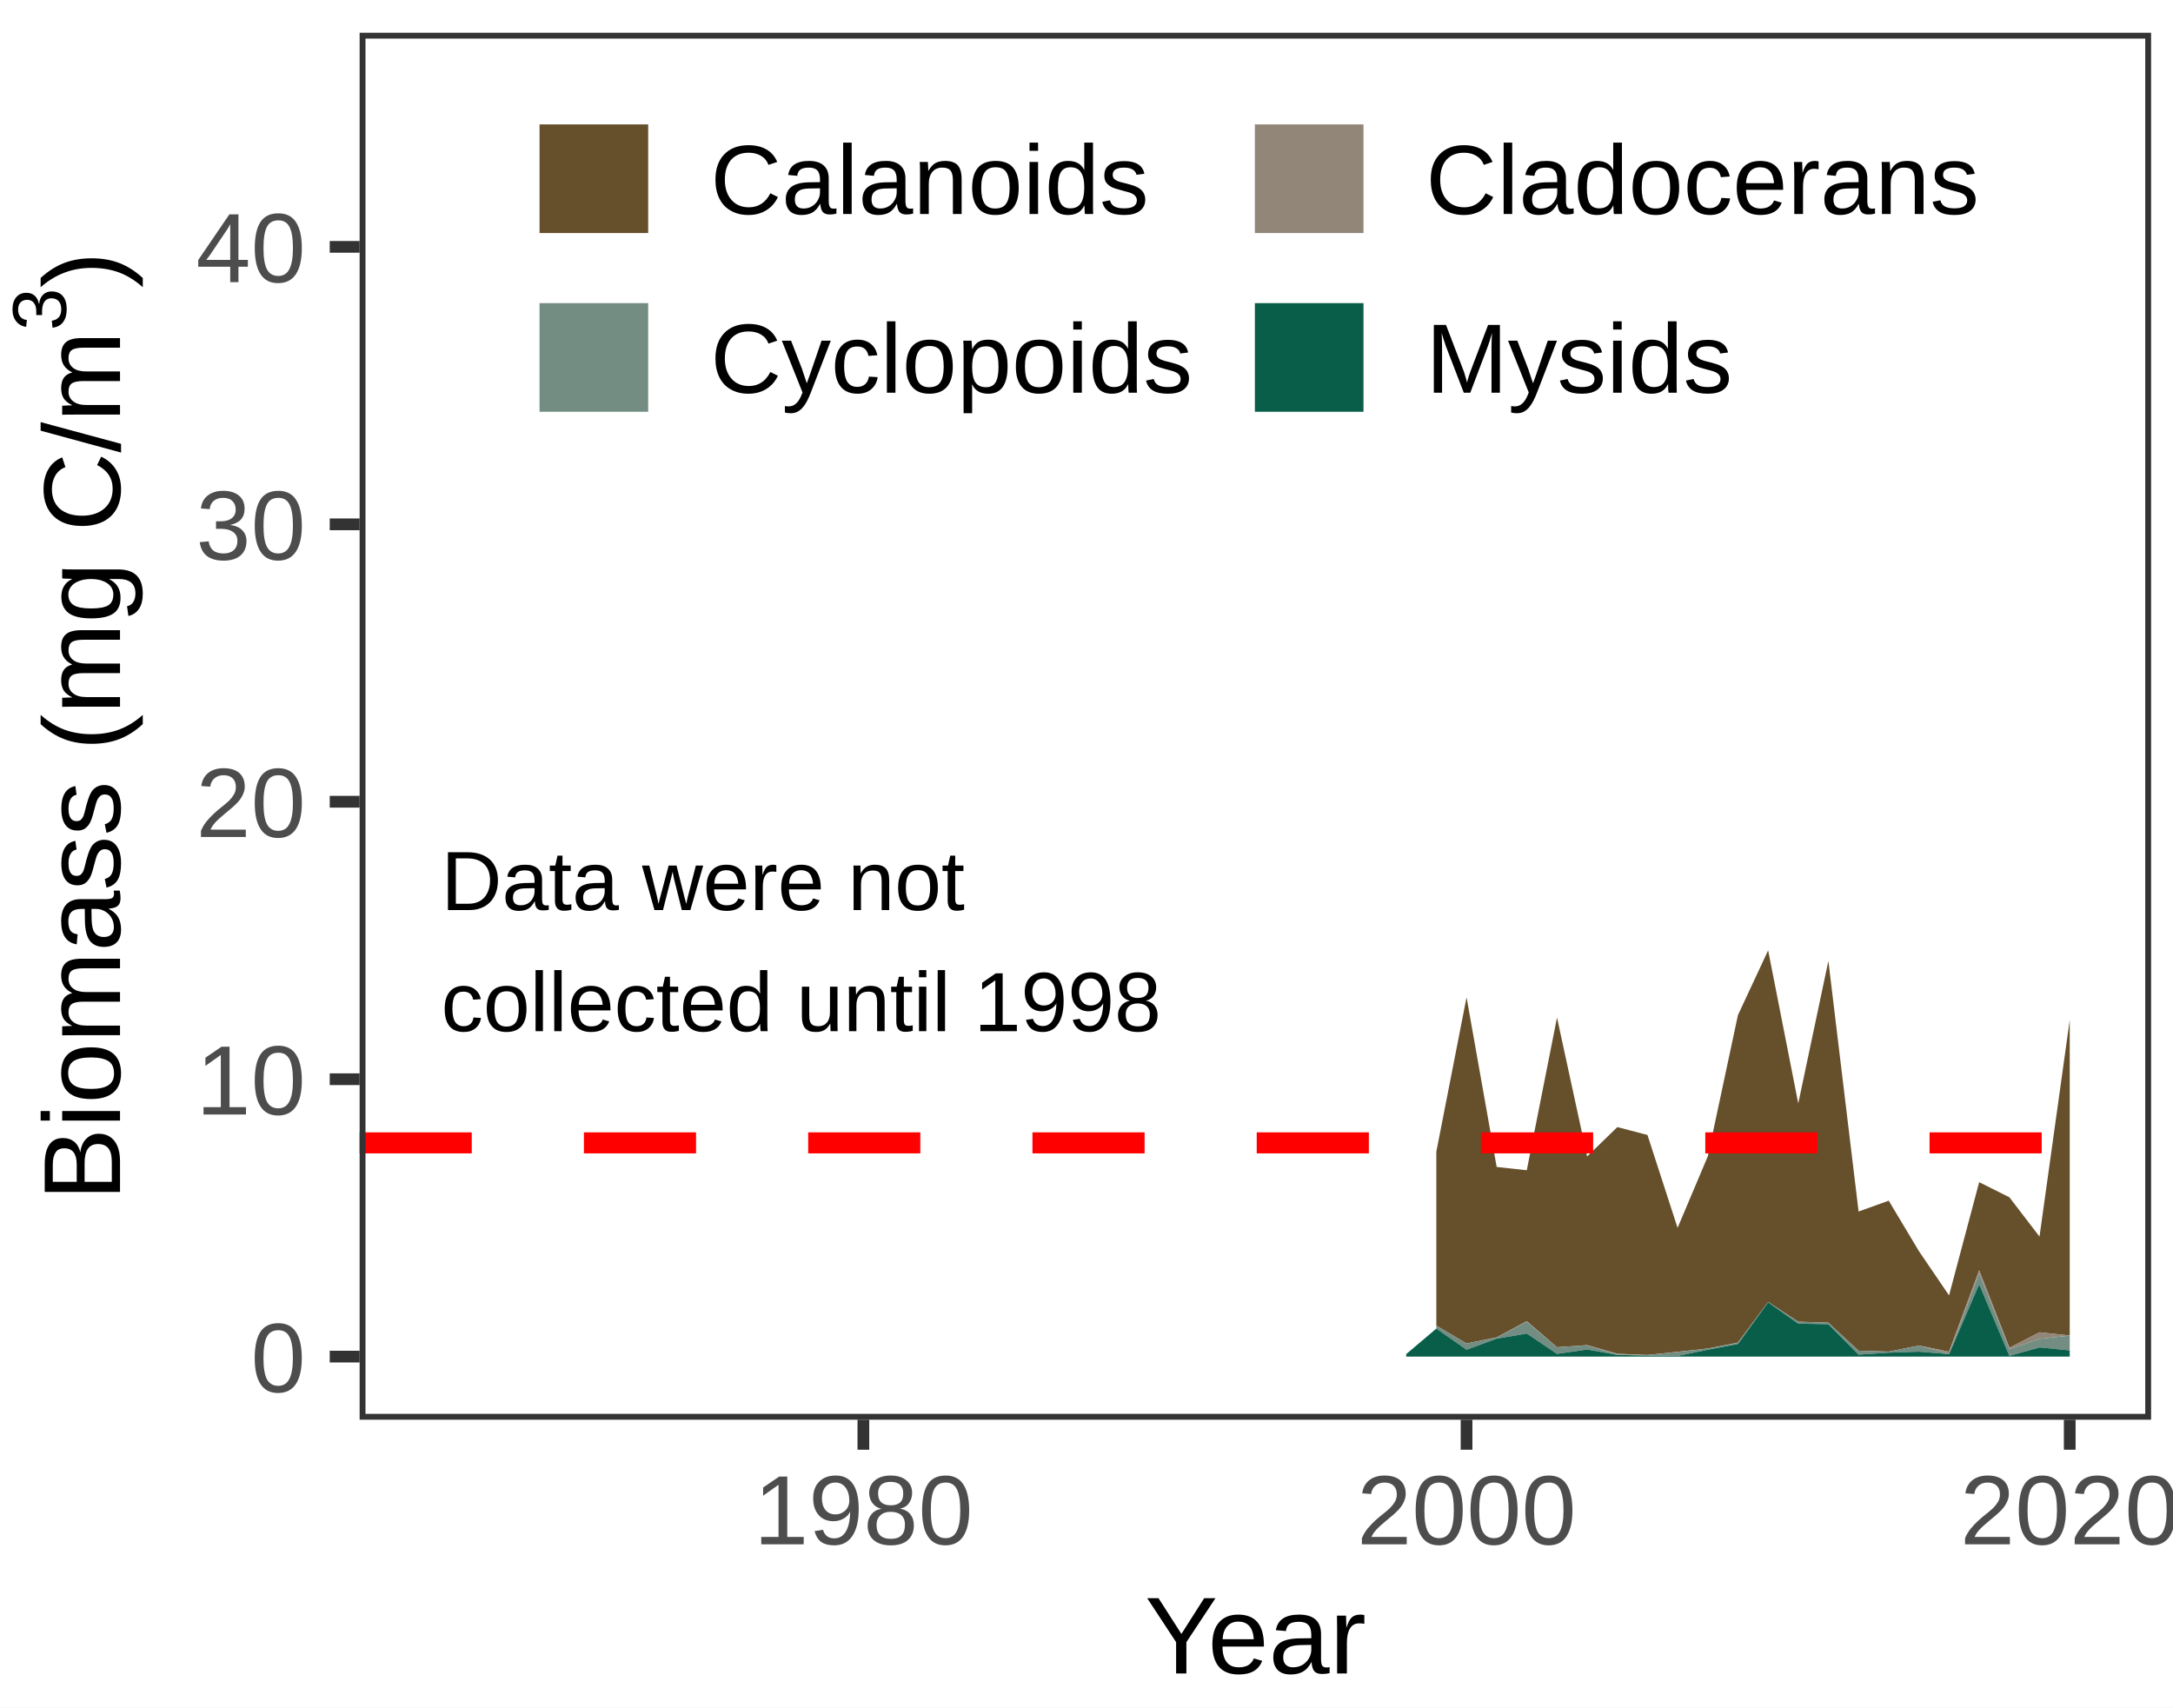
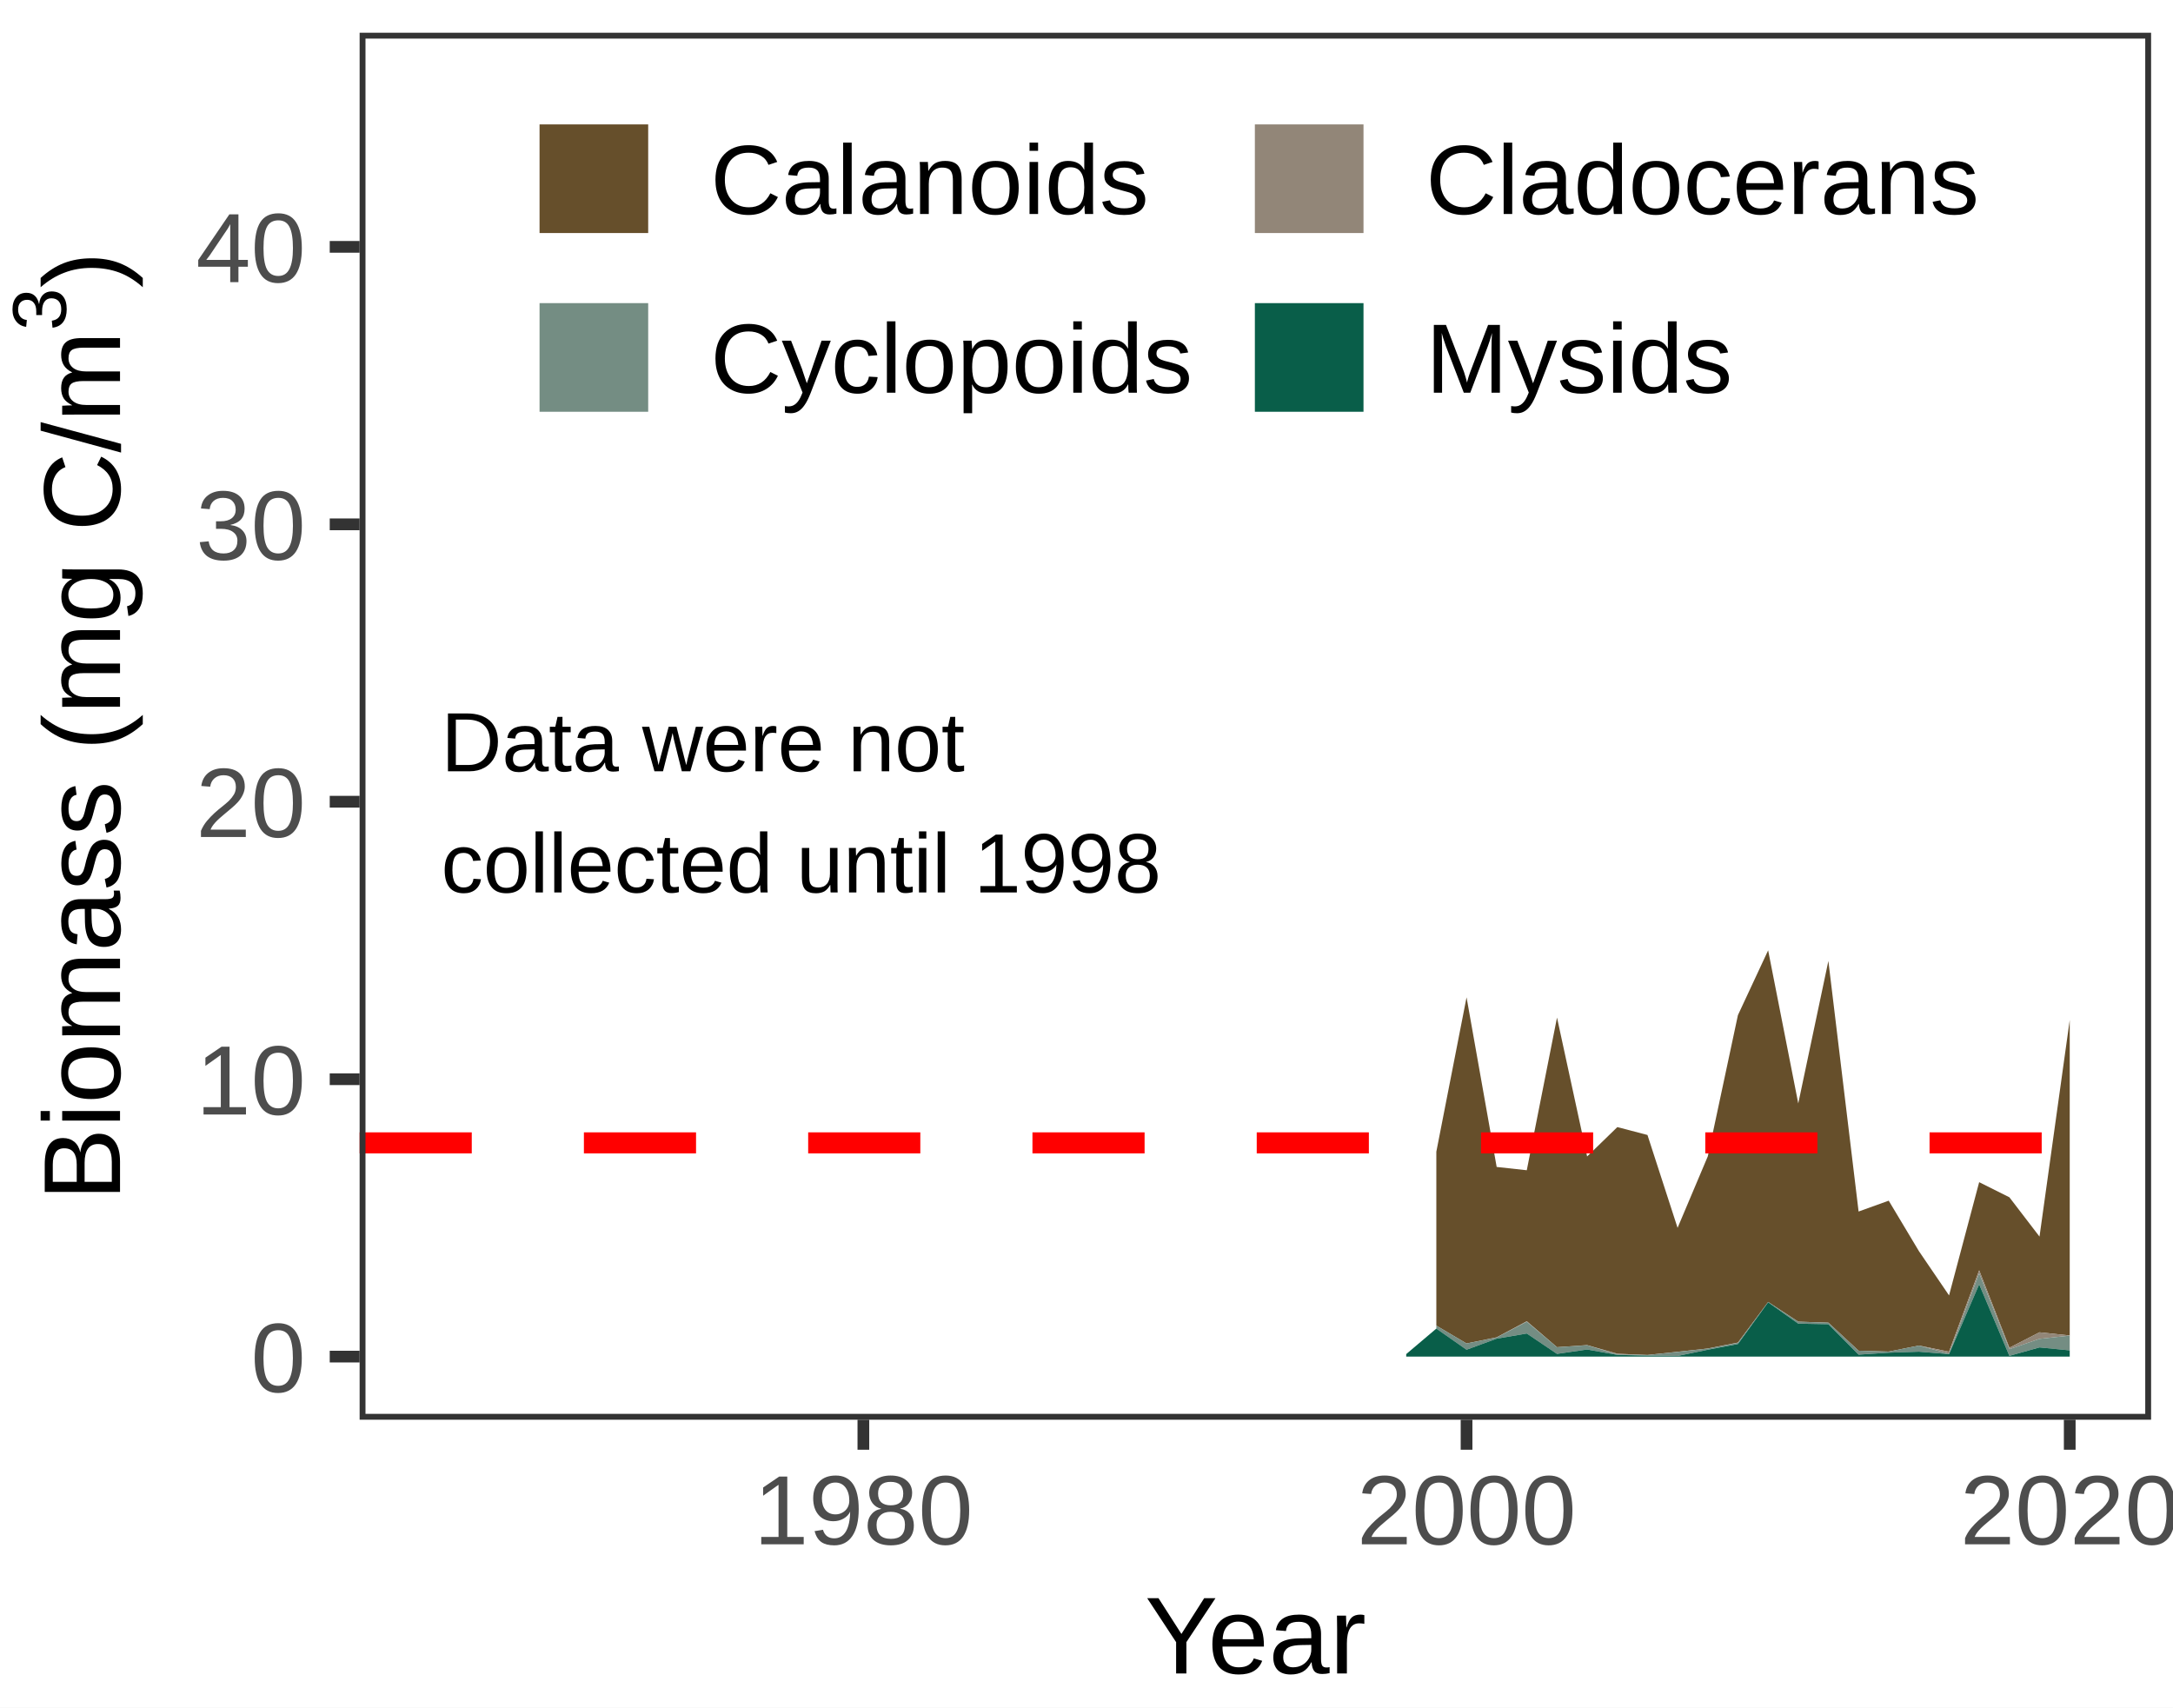
<svg xmlns="http://www.w3.org/2000/svg" class="svglite" width="198.43pt" height="155.91pt" viewBox="0 0 198.43 155.91">
  <defs>
    <style type="text/css">
    .svglite line, .svglite polyline, .svglite polygon, .svglite path, .svglite rect, .svglite circle {
      fill: none;
      stroke: #000000;
      stroke-linecap: round;
      stroke-linejoin: round;
      stroke-miterlimit: 10.00;
    }
  </style>
  </defs>
  <rect width="100%" height="100%" style="stroke: none; fill: #FFFFFF;" />
  <defs>
    <clipPath id="cpMC4wMHwxOTguNDN8MC4wMHwxNTUuOTE=">
      <rect x="0.00" y="0.00" width="198.43" height="155.91" />
    </clipPath>
  </defs>
  <g clip-path="url(#cpMC4wMHwxOTguNDN8MC4wMHwxNTUuOTE=)">
    <rect x="0.00" y="0.00" width="198.43" height="155.91" style="stroke-width: 1.07; stroke: #FFFFFF; fill: #FFFFFF;" />
  </g>
  <defs>
    <clipPath id="cpMzIuODR8MTk2LjQzfDIuOTl8MTI5LjY0">
      <rect x="32.84" y="2.99" width="163.59" height="126.65" />
    </clipPath>
  </defs>
  <g clip-path="url(#cpMzIuODR8MTk2LjQzfDIuOTl8MTI5LjY0)">
    <rect x="32.84" y="2.99" width="163.59" height="126.65" style="stroke-width: 1.07; stroke: none; fill: #FFFFFF;" />
    <polygon points="131.16,105.17 133.92,91.07 136.67,106.56 139.42,106.86 142.18,92.92 144.93,105.60 147.69,102.92 150.44,103.64 153.19,112.12 155.95,105.59 158.70,92.70 161.46,86.78 164.21,100.76 166.96,87.75 169.72,110.63 172.47,109.64 175.23,114.25 177.98,118.29 180.73,107.95 183.49,109.33 186.24,112.92 189.00,93.14 189.00,121.95 186.24,121.66 183.49,123.07 180.73,116.00 177.98,123.43 175.23,122.87 172.47,123.42 169.72,123.34 166.96,120.78 164.21,120.69 161.46,118.89 158.70,122.60 155.95,123.14 153.19,123.44 150.44,123.73 147.69,123.62 144.93,122.83 142.18,123.02 139.42,120.65 136.67,122.12 133.92,122.68 131.16,121.05 " style="stroke-width: 0.00; stroke: none; fill: #664F2B;" />
    <polyline points="131.16,105.17 133.92,91.07 136.67,106.56 139.42,106.86 142.18,92.92 144.93,105.60 147.69,102.92 150.44,103.64 153.19,112.12 155.95,105.59 158.70,92.70 161.46,86.78 164.21,100.76 166.96,87.75 169.72,110.63 172.47,109.64 175.23,114.25 177.98,118.29 180.73,107.95 183.49,109.33 186.24,112.92 189.00,93.14 " style="stroke-width: 1.07; stroke: none;" />
    <polygon points="131.16,121.05 133.92,122.68 136.67,122.12 139.42,120.65 142.18,123.02 144.93,122.83 147.69,123.62 150.44,123.73 153.19,123.44 155.95,123.14 158.70,122.60 161.46,118.89 164.21,120.69 166.96,120.78 169.72,123.34 172.47,123.42 175.23,122.87 177.98,123.43 180.73,116.00 183.49,123.07 186.24,121.66 189.00,121.95 189.00,121.96 186.24,122.26 183.49,123.20 180.73,116.28 177.98,123.62 175.23,122.87 172.47,123.42 169.72,123.34 166.96,120.78 164.21,120.69 161.46,118.89 158.70,122.62 155.95,123.14 153.19,123.45 150.44,123.73 147.69,123.67 144.93,122.84 142.18,123.02 139.42,120.69 136.67,122.13 133.92,122.68 131.16,121.05 " style="stroke-width: 0.00; stroke: none; fill: #928678;" />
    <polyline points="131.16,121.05 133.92,122.68 136.67,122.12 139.42,120.65 142.18,123.02 144.93,122.83 147.69,123.62 150.44,123.73 153.19,123.44 155.95,123.14 158.70,122.60 161.46,118.89 164.21,120.69 166.96,120.78 169.72,123.34 172.47,123.42 175.23,122.87 177.98,123.43 180.73,116.00 183.49,123.07 186.24,121.66 189.00,121.95 " style="stroke-width: 1.07; stroke: none;" />
    <polygon points="131.16,121.05 133.92,122.68 136.67,122.13 139.42,120.69 142.18,123.02 144.93,122.84 147.69,123.67 150.44,123.73 153.19,123.45 155.95,123.14 158.70,122.62 161.46,118.89 164.21,120.69 166.96,120.78 169.72,123.34 172.47,123.42 175.23,122.87 177.98,123.62 180.73,116.28 183.49,123.20 186.24,122.26 189.00,121.96 189.00,123.31 186.24,123.04 183.49,123.81 180.73,117.28 177.98,123.65 175.23,123.43 172.47,123.52 169.72,123.70 166.96,120.92 164.21,120.87 161.46,118.92 158.70,122.73 155.95,123.25 153.19,123.82 150.44,123.79 147.69,123.72 144.93,123.23 142.18,123.63 139.42,121.77 136.67,122.24 133.92,123.25 131.16,121.32 " style="stroke-width: 0.00; stroke: none; fill: #748D83;" />
    <polyline points="131.16,121.05 133.92,122.68 136.67,122.13 139.42,120.69 142.18,123.02 144.93,122.84 147.69,123.67 150.44,123.73 153.19,123.45 155.95,123.14 158.70,122.62 161.46,118.89 164.21,120.69 166.96,120.78 169.72,123.34 172.47,123.42 175.23,122.87 177.98,123.62 180.73,116.28 183.49,123.20 186.24,122.26 189.00,121.96 " style="stroke-width: 1.07; stroke: none;" />
    <polygon points="128.41,123.65 131.16,121.32 133.92,123.25 136.67,122.24 139.42,121.77 142.18,123.63 144.93,123.23 147.69,123.72 150.44,123.79 153.19,123.82 155.95,123.25 158.70,122.73 161.46,118.92 164.21,120.87 166.96,120.92 169.72,123.70 172.47,123.52 175.23,123.43 177.98,123.65 180.73,117.28 183.49,123.81 186.24,123.04 189.00,123.31 189.00,123.88 186.24,123.88 183.49,123.88 180.73,123.88 177.98,123.88 175.23,123.88 172.47,123.88 169.72,123.88 166.96,123.88 164.21,123.88 161.46,123.88 158.70,123.88 155.95,123.88 153.19,123.88 150.44,123.88 147.69,123.88 144.93,123.88 142.18,123.88 139.42,123.88 136.67,123.88 133.92,123.88 131.16,123.88 128.41,123.88 " style="stroke-width: 0.00; stroke: none; fill: #095E49;" />
    <polyline points="128.41,123.65 131.16,121.32 133.92,123.25 136.67,122.24 139.42,121.77 142.18,123.63 144.93,123.23 147.69,123.72 150.44,123.79 153.19,123.82 155.95,123.25 158.70,122.73 161.46,118.92 164.21,120.87 166.96,120.92 169.72,123.70 172.47,123.52 175.23,123.43 177.98,123.65 180.73,117.28 183.49,123.81 186.24,123.04 189.00,123.31 " style="stroke-width: 1.07; stroke: none;" />
    <line x1="32.84" y1="104.36" x2="196.43" y2="104.36" style="stroke-width: 1.92; stroke: #FF0000; stroke-dasharray: 10.24,10.24; stroke-linecap: butt;" />
-     <text x="40.28" y="83.10" style="font-size: 7.68px; font-family: Arial;" textLength="49.92px" lengthAdjust="spacingAndGlyphs">Data were not </text>
-     <text x="40.28" y="94.16" style="font-size: 7.68px; font-family: Arial;" textLength="67.85px" lengthAdjust="spacingAndGlyphs"> collected until 1998</text>
+     <text x="40.28" y="70.43" style="font-size: 7.68px; font-family: Arial;" textLength="49.92px" lengthAdjust="spacingAndGlyphs">Data were not </text>
+     <text x="40.28" y="81.49" style="font-size: 7.68px; font-family: Arial;" textLength="67.85px" lengthAdjust="spacingAndGlyphs"> collected until 1998</text>
    <rect x="32.84" y="2.99" width="163.59" height="126.65" style="stroke-width: 1.07; stroke: #333333;" />
  </g>
  <g clip-path="url(#cpMC4wMHwxOTguNDN8MC4wMHwxNTUuOTE=)">
    <text x="27.91" y="127.11" text-anchor="end" style="font-size: 9.00px; fill: #4D4D4D; font-family: Arial;" textLength="5.00px" lengthAdjust="spacingAndGlyphs">0</text>
    <text x="27.91" y="101.77" text-anchor="end" style="font-size: 9.00px; fill: #4D4D4D; font-family: Arial;" textLength="10.01px" lengthAdjust="spacingAndGlyphs">10</text>
    <text x="27.91" y="76.43" text-anchor="end" style="font-size: 9.00px; fill: #4D4D4D; font-family: Arial;" textLength="10.01px" lengthAdjust="spacingAndGlyphs">20</text>
    <text x="27.91" y="51.10" text-anchor="end" style="font-size: 9.00px; fill: #4D4D4D; font-family: Arial;" textLength="10.01px" lengthAdjust="spacingAndGlyphs">30</text>
    <text x="27.91" y="25.76" text-anchor="end" style="font-size: 9.00px; fill: #4D4D4D; font-family: Arial;" textLength="10.01px" lengthAdjust="spacingAndGlyphs">40</text>
    <polyline points="30.11,123.88 32.84,123.88 " style="stroke-width: 1.07; stroke: #333333; stroke-linecap: butt;" />
    <polyline points="30.11,98.55 32.84,98.55 " style="stroke-width: 1.07; stroke: #333333; stroke-linecap: butt;" />
    <polyline points="30.11,73.21 32.84,73.21 " style="stroke-width: 1.07; stroke: #333333; stroke-linecap: butt;" />
    <polyline points="30.11,47.88 32.84,47.88 " style="stroke-width: 1.07; stroke: #333333; stroke-linecap: butt;" />
    <polyline points="30.11,22.54 32.84,22.54 " style="stroke-width: 1.07; stroke: #333333; stroke-linecap: butt;" />
    <polyline points="78.84,132.38 78.84,129.64 " style="stroke-width: 1.07; stroke: #333333; stroke-linecap: butt;" />
    <polyline points="133.92,132.38 133.92,129.64 " style="stroke-width: 1.07; stroke: #333333; stroke-linecap: butt;" />
    <polyline points="189.00,132.38 189.00,129.64 " style="stroke-width: 1.07; stroke: #333333; stroke-linecap: butt;" />
    <text x="78.84" y="141.02" text-anchor="middle" style="font-size: 9.00px; fill: #4D4D4D; font-family: Arial;" textLength="20.02px" lengthAdjust="spacingAndGlyphs">1980</text>
    <text x="133.92" y="141.02" text-anchor="middle" style="font-size: 9.00px; fill: #4D4D4D; font-family: Arial;" textLength="20.02px" lengthAdjust="spacingAndGlyphs">2000</text>
    <text x="189.00" y="141.02" text-anchor="middle" style="font-size: 9.00px; fill: #4D4D4D; font-family: Arial;" textLength="20.02px" lengthAdjust="spacingAndGlyphs">2020</text>
    <text x="114.64" y="152.81" text-anchor="middle" style="font-size: 10.00px; font-family: Arial;" textLength="20.22px" lengthAdjust="spacingAndGlyphs">Year</text>
    <text transform="translate(10.96,109.67) rotate(-90)" style="font-size: 10.00px; font-family: Arial;" textLength="79.48px" lengthAdjust="spacingAndGlyphs">Biomass (mg C/m</text>
    <text transform="translate(6.03,30.19) rotate(-90)" style="font-size: 7.00px; font-family: Arial;" textLength="3.90px" lengthAdjust="spacingAndGlyphs">3</text>
    <text transform="translate(10.96,26.29) rotate(-90)" style="font-size: 10.00px; font-family: Arial;" textLength="3.33px" lengthAdjust="spacingAndGlyphs">)</text>
    <rect x="48.56" y="10.65" width="11.34" height="11.34" style="stroke-width: 1.07; stroke: none; fill: #FFFFFF;" />
    <rect x="49.27" y="11.36" width="9.92" height="9.92" style="stroke-width: 1.07; stroke: none; stroke-linecap: square; stroke-linejoin: miter; fill: #664F2B;" />
    <rect x="113.88" y="10.65" width="11.34" height="11.34" style="stroke-width: 1.07; stroke: none; fill: #FFFFFF;" />
    <rect x="114.59" y="11.36" width="9.92" height="9.92" style="stroke-width: 1.07; stroke: none; stroke-linecap: square; stroke-linejoin: miter; fill: #928678;" />
    <rect x="48.56" y="26.97" width="11.34" height="11.34" style="stroke-width: 1.07; stroke: none; fill: #FFFFFF;" />
    <rect x="49.27" y="27.68" width="9.92" height="9.92" style="stroke-width: 1.07; stroke: none; stroke-linecap: square; stroke-linejoin: miter; fill: #748D83;" />
    <rect x="113.88" y="26.97" width="11.34" height="11.34" style="stroke-width: 1.07; stroke: none; fill: #FFFFFF;" />
    <rect x="114.59" y="27.68" width="9.92" height="9.92" style="stroke-width: 1.07; stroke: none; stroke-linecap: square; stroke-linejoin: miter; fill: #095E49;" />
    <text x="64.88" y="19.54" style="font-size: 9.00px; font-family: Arial;" textLength="40.02px" lengthAdjust="spacingAndGlyphs">Calanoids</text>
    <text x="130.20" y="19.54" style="font-size: 9.00px; font-family: Arial;" textLength="50.52px" lengthAdjust="spacingAndGlyphs">Cladocerans</text>
    <text x="64.88" y="35.86" style="font-size: 9.00px; font-family: Arial;" textLength="44.02px" lengthAdjust="spacingAndGlyphs">Cyclopoids</text>
    <text x="130.20" y="35.86" style="font-size: 9.00px; font-family: Arial;" textLength="28.00px" lengthAdjust="spacingAndGlyphs">Mysids</text>
  </g>
</svg>
